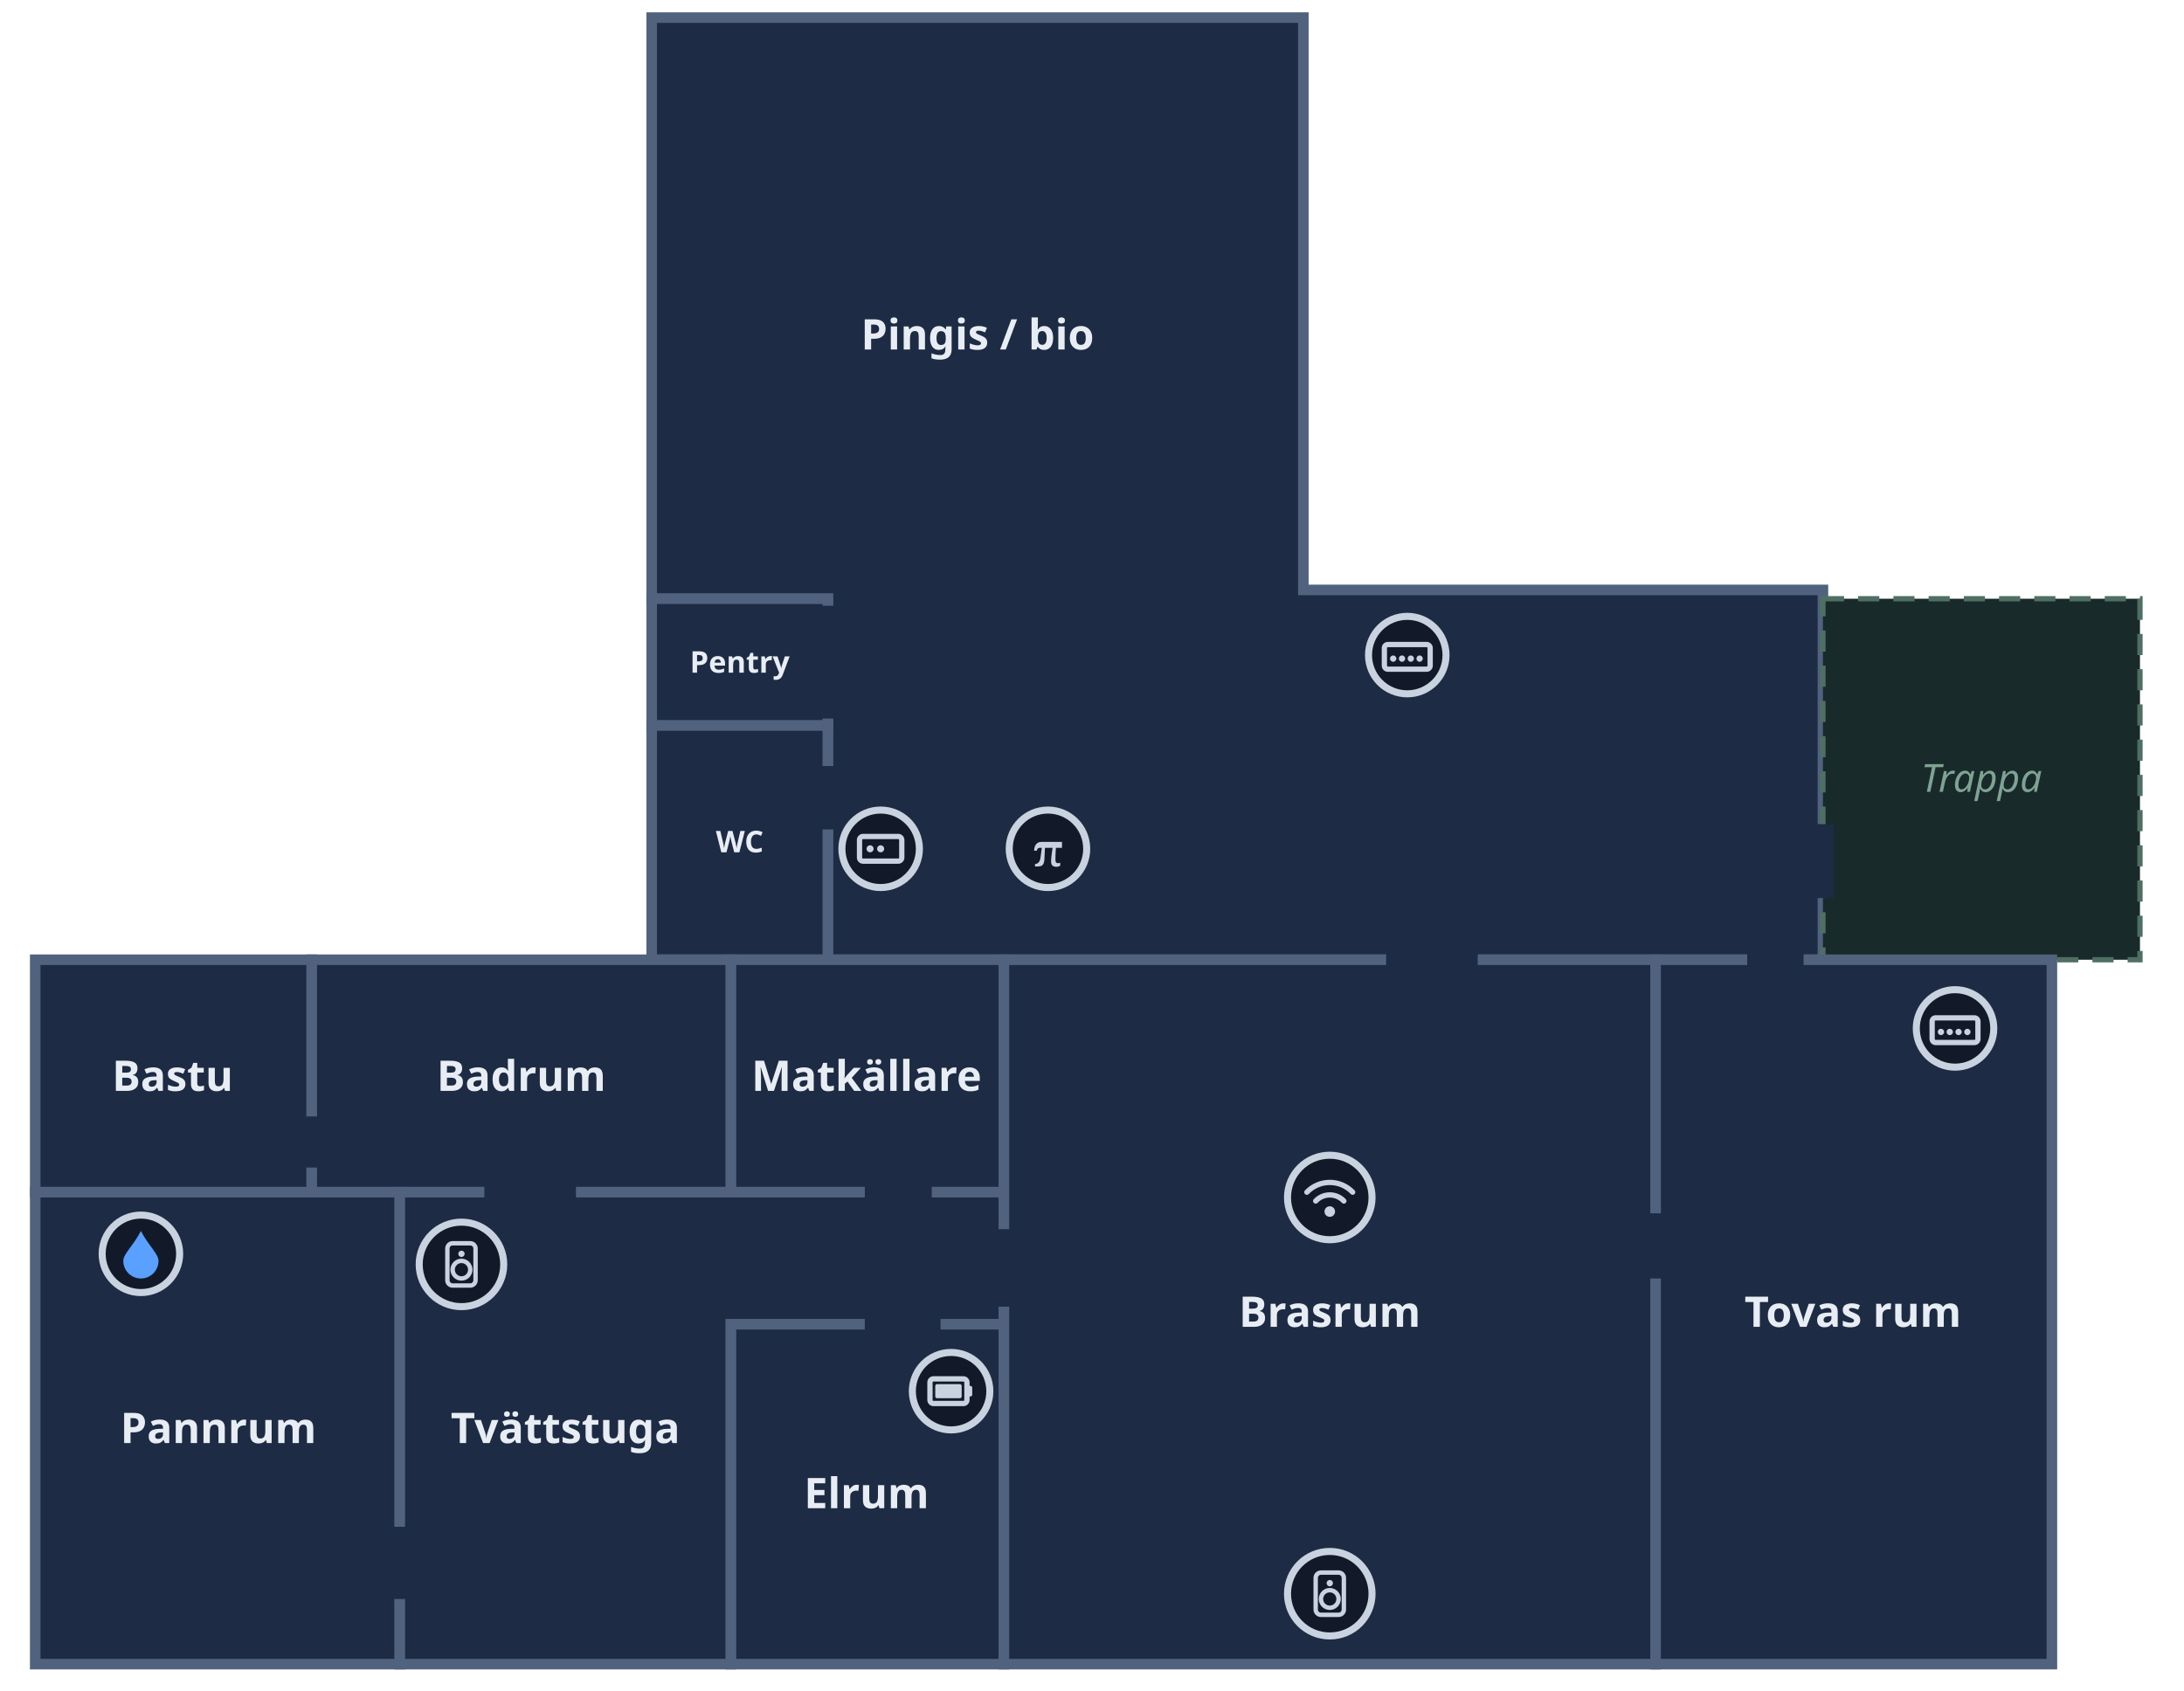
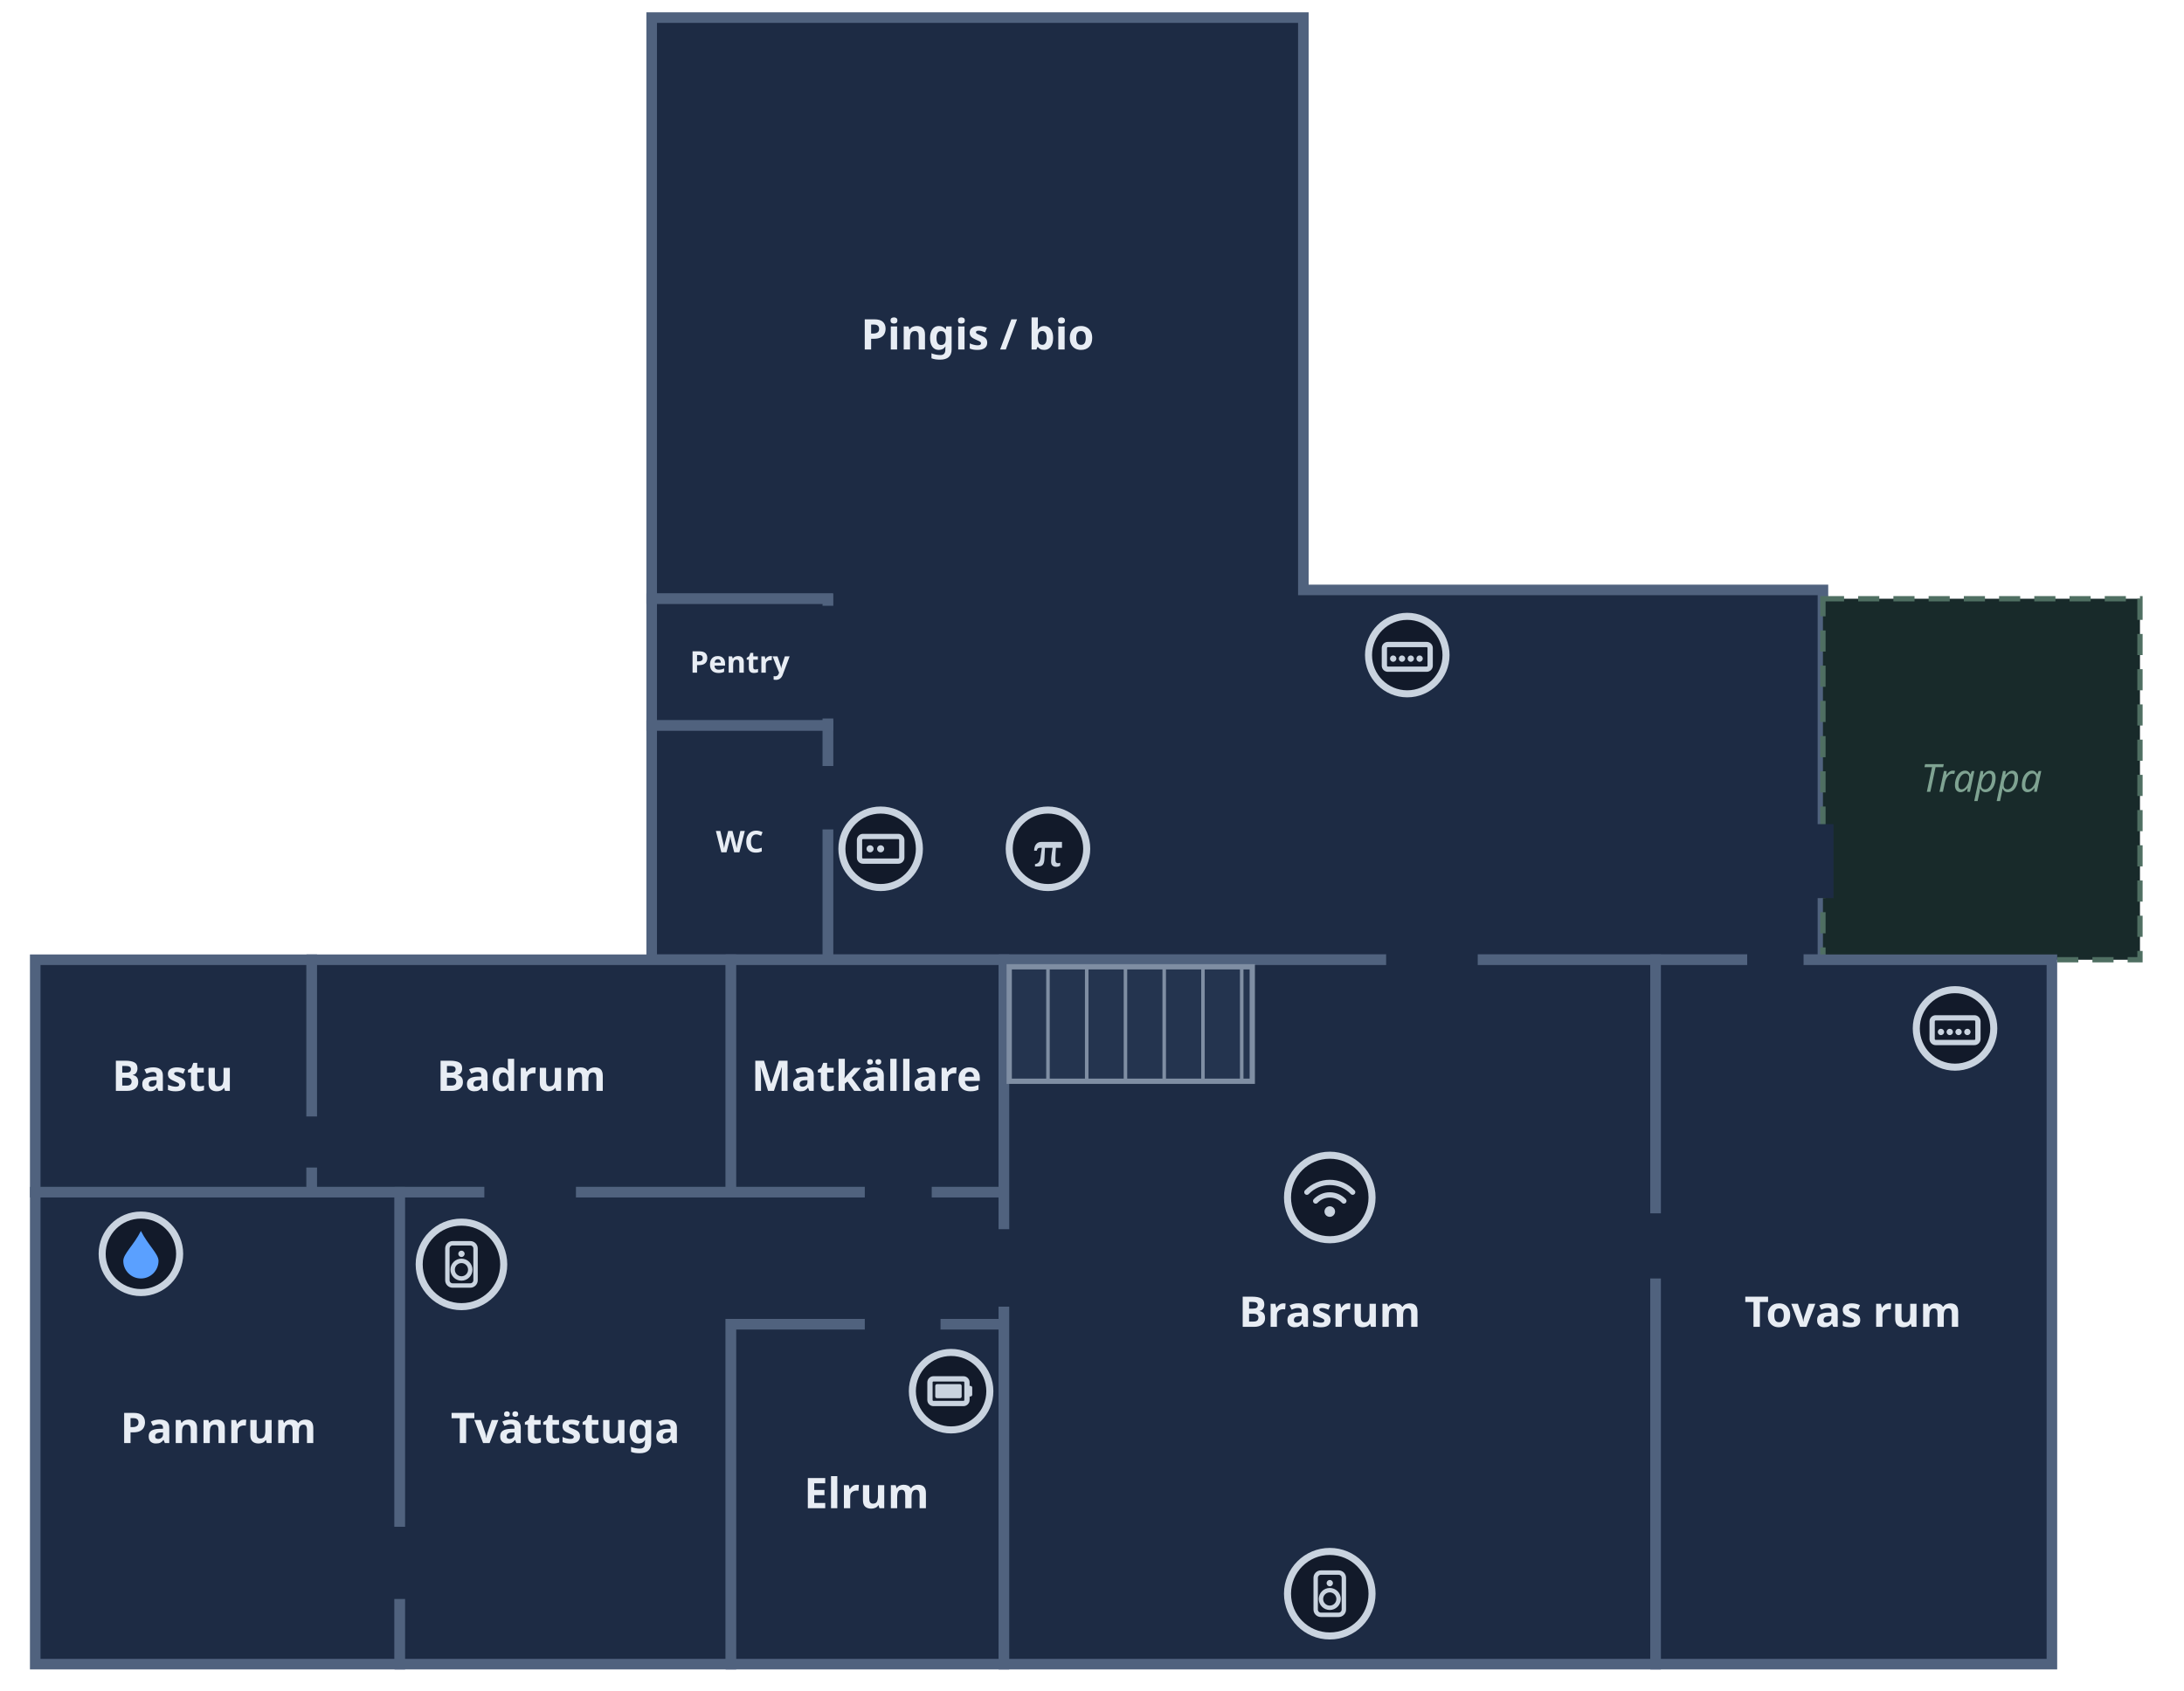
<svg xmlns="http://www.w3.org/2000/svg" viewBox="0 0 1240 960" width="1240" height="960">
  <style>
.room{fill:#1d2b44;stroke:#50627e;stroke-width:6}
.outdoor{fill:#182a2a;stroke:#4f6f62;stroke-width:3;stroke-dasharray:12 8}
+ .stairs rect{fill:#24344f;stroke:#7f8ea3;stroke-width:3}
+ .stairs line{stroke:#7f8ea3;stroke-width:2}
+ .stairs{pointer-events:none}
.door{stroke:#1d2b44;stroke-width:12;pointer-events:none}
.label{font:600 24px sans-serif;fill:#e8edf4;text-anchor:middle;dominant-baseline:middle;pointer-events:none}
.outdoor-label{font:italic 22px sans-serif;fill:#7fa392}
.small{font-size:17px}
.motion{fill:none;stroke:none;pointer-events:none}
.ap circle{fill:#121a2a;stroke:#c9d3df;stroke-width:4}
.ap circle.dot{fill:#c9d3df;stroke:none}
.ap path{fill:none;stroke:#c9d3df;stroke-width:3;stroke-linecap:round}
.small-value{font-size:20px}
.device circle{fill:#121a2a;stroke:#c9d3df;stroke-width:4}
.device rect{fill:none;stroke:#c9d3df;stroke-width:3}
.device circle.dot{fill:#c9d3df;stroke:none}
.device rect.solid{fill:#c9d3df;stroke:none}
.device .glyph{font:700 26px serif;fill:#c9d3df;text-anchor:middle;dominant-baseline:middle}
.device path.fill{fill:#5aa0ff}
.speaker circle{fill:#121a2a;stroke:#c9d3df;stroke-width:4}
.speaker rect,.speaker circle.cone{fill:none;stroke:#c9d3df;stroke-width:2.5}
.speaker circle.dot{fill:#c9d3df;stroke:none}
.value{font:500 22px sans-serif;fill:#9aa7b8;text-anchor:middle;dominant-baseline:middle;pointer-events:none}
</style>
  <polygon id="pingisrummet" class="room" points="370,10 740,10 740,335 1035,335 1035,545 470,545 470,340 370,340" />
  <polygon id="pentry" class="room" points="370,340 470,340 470,412 370,412" />
  <polygon id="toalett_pingisrum" class="room" points="370,412 470,412 470,545 370,545" />
  <polygon id="trappa" class="outdoor" points="1035,340 1215,340 1215,545 1035,545" />
  <polygon id="bastun" class="room" points="20,545 177,545 177,677 20,677" />
  <polygon id="badrum_kallare" class="room" points="177,545 415,545 415,677 177,677" />
  <polygon id="matkallare" class="room" points="415,545 570,545 570,677 415,677" />
  <polygon id="pannrum" class="room" points="20,677 227,677 227,945 20,945" />
  <polygon id="tvattstuga" class="room" points="227,677 570,677 570,752 415,752 415,945 227,945" />
  <polygon id="elrum" class="room" points="415,752 570,752 570,945 415,945" />
  <polygon id="familjerum" class="room" points="570,545 940,545 940,945 570,945" />
  <polygon id="tovas_rum" class="room" points="940,545 1165,545 1165,945 940,945" />
  <line class="door" x1="470" y1="344" x2="470" y2="408" />
  <line class="door" x1="470" y1="435" x2="470" y2="471" />
  <line class="door" x1="1035" y1="468" x2="1035" y2="510" />
  <line class="door" x1="787" y1="545" x2="839" y2="545" />
  <line class="door" x1="992" y1="545" x2="1024" y2="545" />
  <line class="door" x1="177" y1="634" x2="177" y2="663" />
  <line class="door" x1="275" y1="677" x2="327" y2="677" />
  <line class="door" x1="491" y1="677" x2="529" y2="677" />
  <line class="door" x1="570" y1="698" x2="570" y2="742" />
  <line class="door" x1="491" y1="752" x2="534" y2="752" />
  <line class="door" x1="227" y1="867" x2="227" y2="908" />
  <line class="door" x1="940" y1="689" x2="940" y2="726" />
+   <g id="trappa_inne" class="stairs">
+     <rect x="573" y="549" width="138" height="65" />
+     <line x1="595" y1="549" x2="595" y2="614" />
+     <line x1="617" y1="549" x2="617" y2="614" />
+     <line x1="639" y1="549" x2="639" y2="614" />
+     <line x1="661" y1="549" x2="661" y2="614" />
+     <line x1="683" y1="549" x2="683" y2="614" />
+     <line x1="705" y1="549" x2="705" y2="614" />
+   </g>
  <polygon id="pingisrummet_motion" class="motion" points="370,10 740,10 740,335 1035,335 1035,545 470,545 470,340 370,340" />
  <polygon id="pentry_motion" class="motion" points="370,340 470,340 470,412 370,412" />
  <polygon id="toalett_pingisrum_motion" class="motion" points="370,412 470,412 470,545 370,545" />
  <polygon id="bastun_motion" class="motion" points="20,545 177,545 177,677 20,677" />
  <polygon id="badrum_kallare_motion" class="motion" points="177,545 415,545 415,677 177,677" />
  <polygon id="matkallare_motion" class="motion" points="415,545 570,545 570,677 415,677" />
  <polygon id="pannrum_motion" class="motion" points="20,677 227,677 227,945 20,945" />
  <polygon id="tvattstuga_motion" class="motion" points="227,677 570,677 570,752 415,752 415,945 227,945" />
  <polygon id="elrum_motion" class="motion" points="415,752 570,752 570,945 415,945" />
  <polygon id="familjerum_motion" class="motion" points="570,545 940,545 940,945 570,945" />
  <polygon id="tovas_rum_motion" class="motion" points="940,545 1165,545 1165,945 940,945" />
  <text id="pingisrummet_label" class="label" x="555" y="190">Pingis / bio</text>
  <text id="pingisrummet_temp" class="value" x="555" y="224" />
  <text id="pentry_label" class="label small" x="420" y="376">Pentry</text>
  <text id="pentry_temp" class="value" x="420" y="410" />
  <text id="toalett_pingisrum_label" class="label small" x="420" y="478">WC</text>
  <text id="toalett_pingisrum_temp" class="value" x="420" y="512" />
  <text id="trappa_label" class="label outdoor-label" x="1125" y="442">Trappa</text>
  <text id="bastun_label" class="label" x="98" y="611">Bastu</text>
  <text id="bastun_temp" class="value" x="98" y="645" />
  <text id="badrum_kallare_label" class="label" x="296" y="611">Badrum</text>
  <text id="badrum_kallare_temp" class="value" x="296" y="645" />
  <text id="matkallare_label" class="label" x="492" y="611">Matkällare</text>
  <text id="matkallare_temp" class="value" x="492" y="645" />
  <text id="pannrum_label" class="label" x="124" y="811">Pannrum</text>
  <text id="pannrum_temp" class="value" x="124" y="845" />
  <text id="tvattstuga_label" class="label" x="321" y="811">Tvättstuga</text>
  <text id="tvattstuga_temp" class="value" x="321" y="845" />
  <text id="elrum_label" class="label" x="492" y="848">Elrum</text>
  <text id="elrum_temp" class="value" x="492" y="882" />
  <text id="familjerum_label" class="label" x="755" y="745">Brasrum</text>
  <text id="familjerum_temp" class="value" x="755" y="779" />
  <text id="tovas_rum_label" class="label" x="1052" y="745">Tovas rum</text>
  <text id="tovas_rum_temp" class="value" x="1052" y="779" />
  <g id="ap_u6_lite" class="ap">
    <circle cx="755" cy="680" r="24" />
    <path d="M742,677 a18,18 0 0 1 26,0 M747,682 a11,11 0 0 1 16,0" />
    <circle class="dot" cx="755" cy="688" r="3" />
  </g>
  <text id="ap_u6_lite_clients" class="value small-value" x="755" y="720" />
  <g id="udm" class="device">
    <circle cx="500" cy="482" r="22" />
    <rect x="488" y="475" width="24" height="14" rx="2" />
    <circle class="dot" cx="494" cy="482" r="2" />
    <circle class="dot" cx="500" cy="482" r="2" />
  </g>
  <text id="udm_value" class="value small-value" x="500" y="520" />
  <g id="raspberry_pi" class="device">
    <circle cx="595" cy="482" r="22" />
    <text class="glyph" x="595" y="483">π</text>
  </g>
  <text id="raspberry_pi_value" class="value small-value" x="595" y="520" />
  <g id="vattenmatare" class="device">
    <circle cx="80" cy="712" r="22" />
    <path class="fill" d="M80,699 C84,707 90,712 90,716 a10,10 0 0 1 -20,0 C70,712 76,707 80,699 z" />
  </g>
  <text id="vattenmatare_value" class="value small-value" x="80" y="750" />
  <g id="usw_lite_8_poe_pingis" class="device">
    <circle cx="799" cy="372" r="22" />
    <rect x="786" y="366" width="26" height="14" rx="2" />
    <circle class="dot" cx="791" cy="374" r="1.8" />
    <circle class="dot" cx="796" cy="374" r="1.8" />
    <circle class="dot" cx="801" cy="374" r="1.8" />
    <circle class="dot" cx="806" cy="374" r="1.8" />
  </g>
  <text id="usw_lite_8_poe_pingis_value" class="value small-value" x="799" y="410" />
  <g id="us_8_60w" class="device">
    <circle cx="1110" cy="584" r="22" />
    <rect x="1097" y="578" width="26" height="14" rx="2" />
    <circle class="dot" cx="1102" cy="586" r="1.8" />
    <circle class="dot" cx="1107" cy="586" r="1.8" />
    <circle class="dot" cx="1112" cy="586" r="1.8" />
    <circle class="dot" cx="1117" cy="586" r="1.8" />
  </g>
  <text id="us_8_60w_value" class="value small-value" x="1110" y="622" />
  <g id="hembatteri" class="device">
    <circle cx="540" cy="790" r="22" />
    <rect x="528" y="783" width="21" height="14" rx="2" />
    <rect class="solid" x="549" y="787" width="3" height="6" rx="1" />
    <rect class="solid" x="531" y="786" width="15" height="8" rx="1" />
  </g>
  <text id="hembatteri_value" class="value small-value" x="540" y="828" />
  <g id="sonos_brasrum" class="speaker">
    <circle cx="755" cy="905" r="24" />
    <rect x="747" y="893" width="16" height="24" rx="3" />
    <circle class="cone" cx="755" cy="908" r="5" />
    <circle class="dot" cx="755" cy="899" r="1.8" />
  </g>
  <g id="sonos_tvattstuga" class="speaker">
    <circle cx="262" cy="718" r="24" />
    <rect x="254" y="706" width="16" height="24" rx="3" />
    <circle class="cone" cx="262" cy="721" r="5" />
    <circle class="dot" cx="262" cy="712" r="1.8" />
  </g>
</svg>
